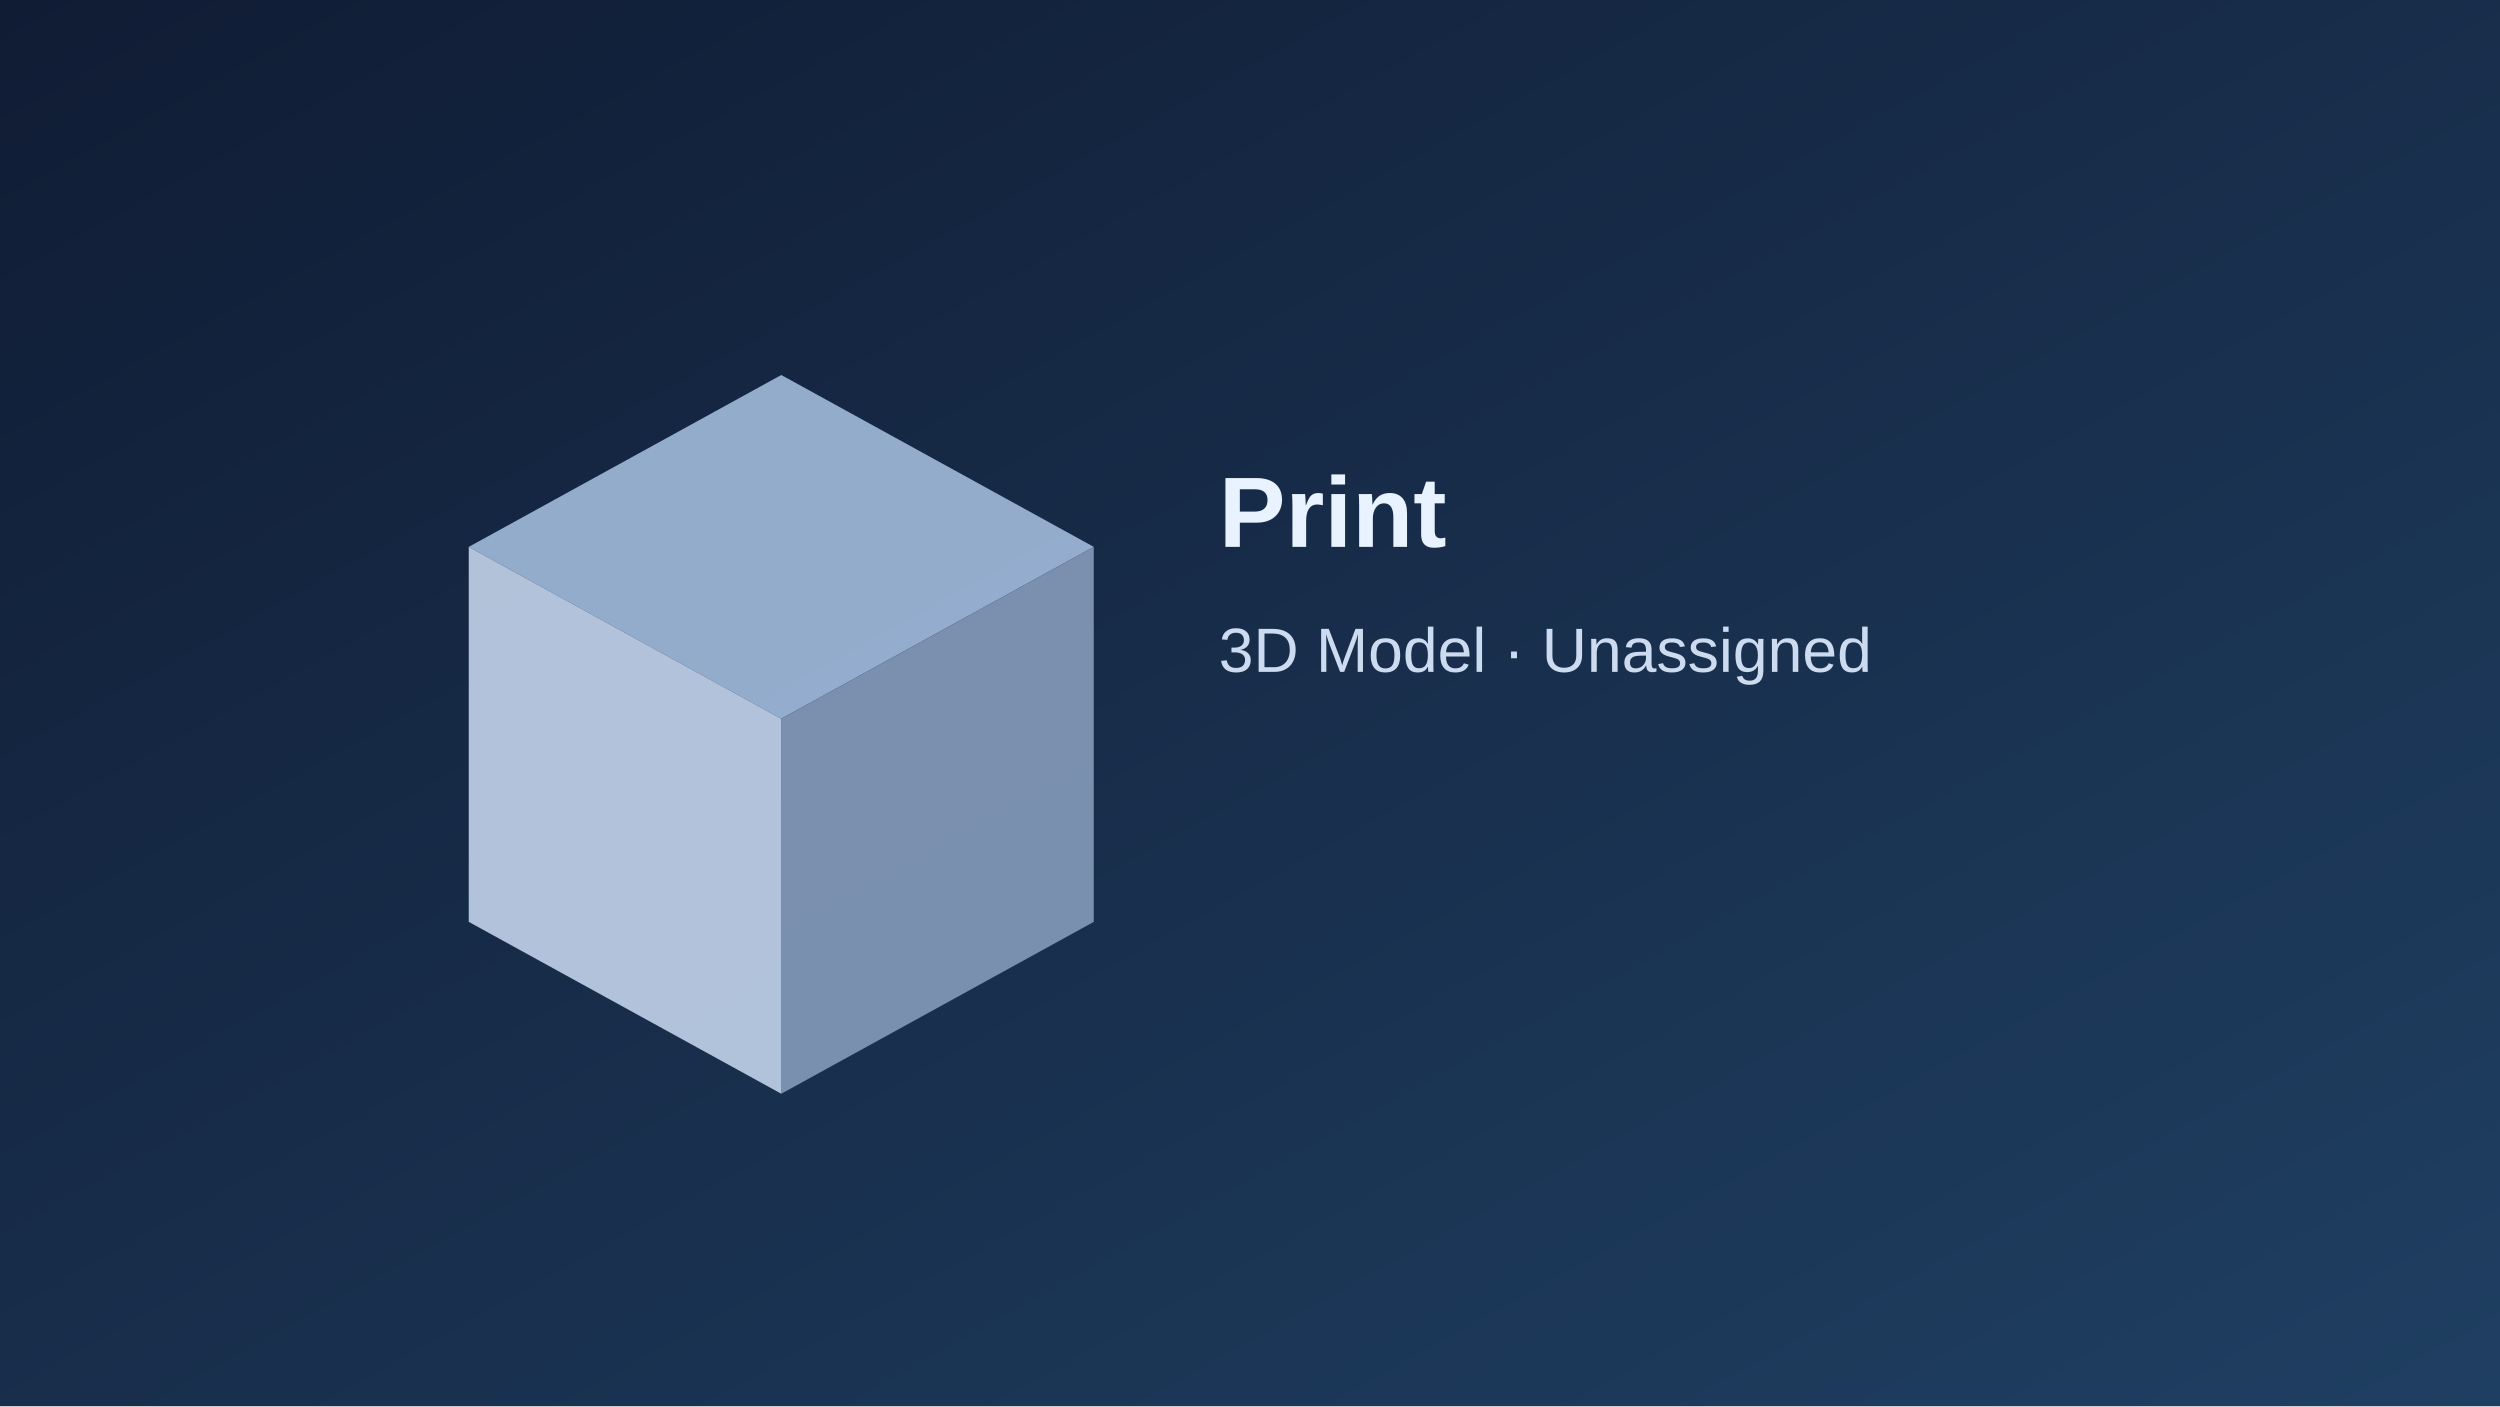
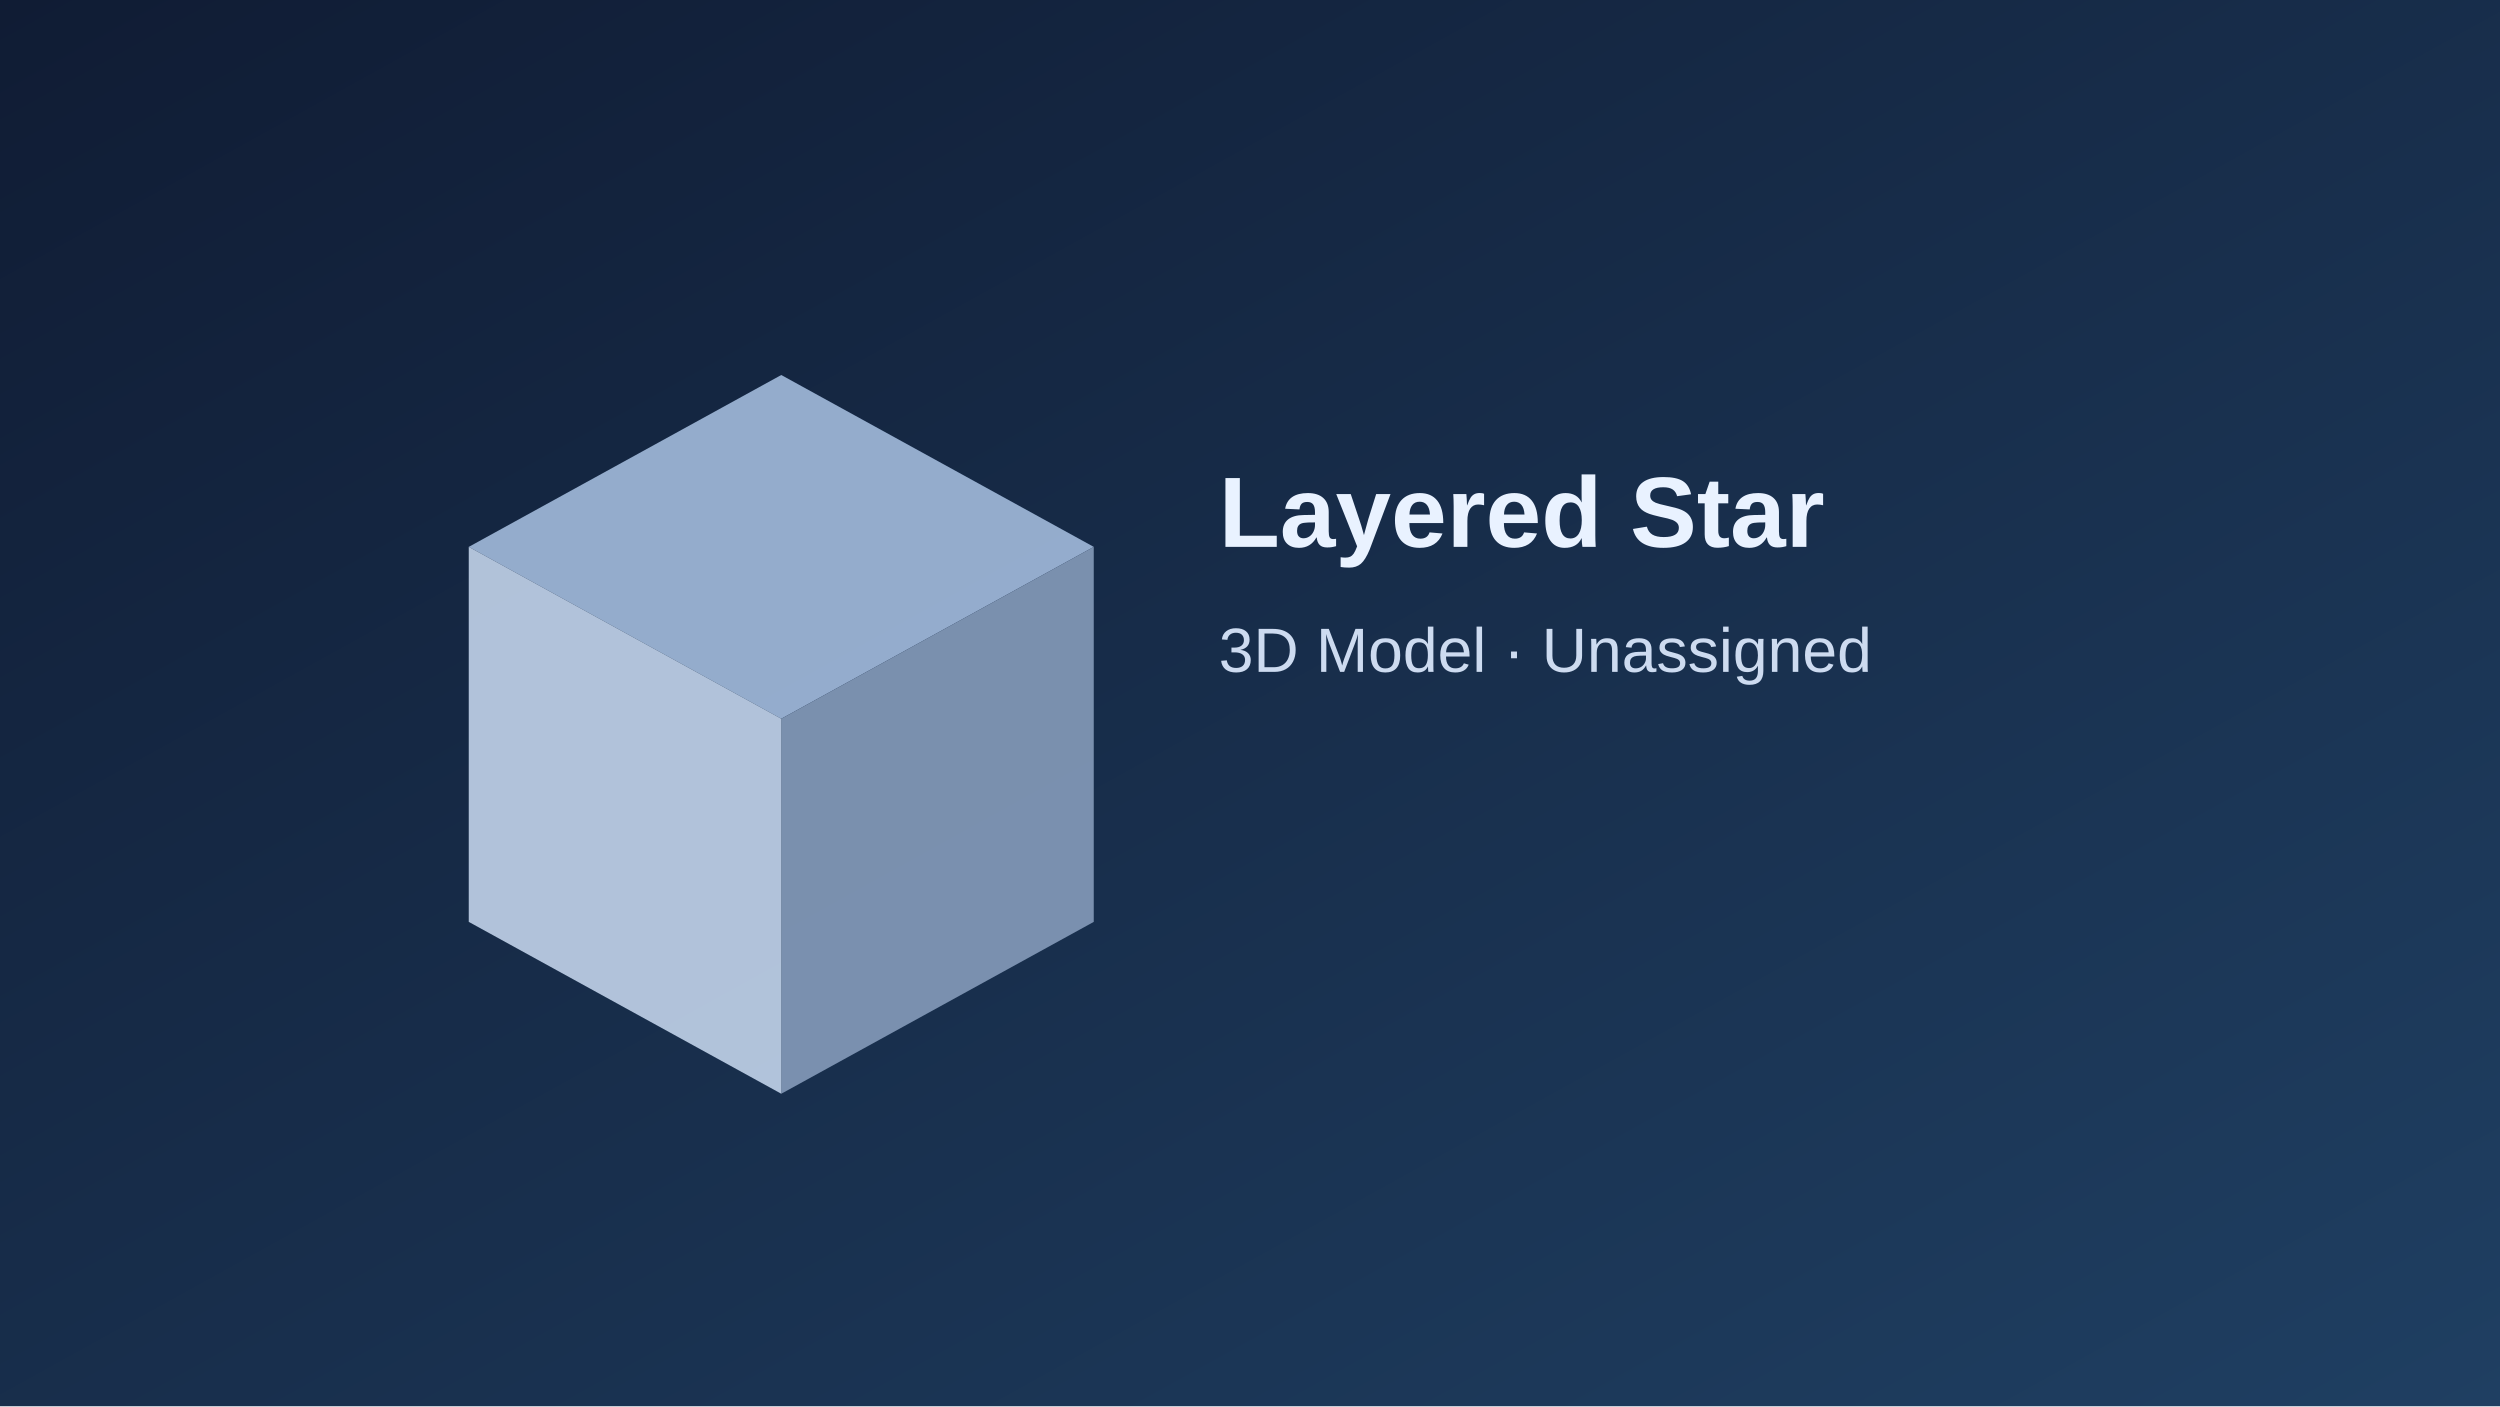
<svg xmlns="http://www.w3.org/2000/svg" width="1600" height="900" viewBox="0 0 1600 900" role="img" aria-label="3D model thumbnail">
  <defs>
    <linearGradient id="bg" x1="0" y1="0" x2="1" y2="1">
      <stop offset="0%" stop-color="#101c34" />
      <stop offset="100%" stop-color="#1f3f62" />
    </linearGradient>
  </defs>
  <rect width="1600" height="900" fill="url(#bg)" />
  <g transform="translate(280 180)">
    <polygon points="220,60 420,170 220,280 20,170" fill="#9eb7d8" opacity="0.92" />
    <polygon points="420,170 420,410 220,520 220,280" fill="#7f95b3" opacity="0.95" />
    <polygon points="20,170 20,410 220,520 220,280" fill="#c2d3ea" opacity="0.9" />
  </g>
-   <text x="780" y="350" fill="#e9f2ff" font-size="64" font-family="Segoe UI, Arial, sans-serif" font-weight="700">Print</text>
+   <text x="780" y="350" fill="#e9f2ff" font-size="64" font-family="Segoe UI, Arial, sans-serif" font-weight="700">Layered Star</text>
  <text x="780" y="430" fill="#cddbf0" font-size="40" font-family="Segoe UI, Arial, sans-serif">3D Model · Unassigned</text>
</svg>
